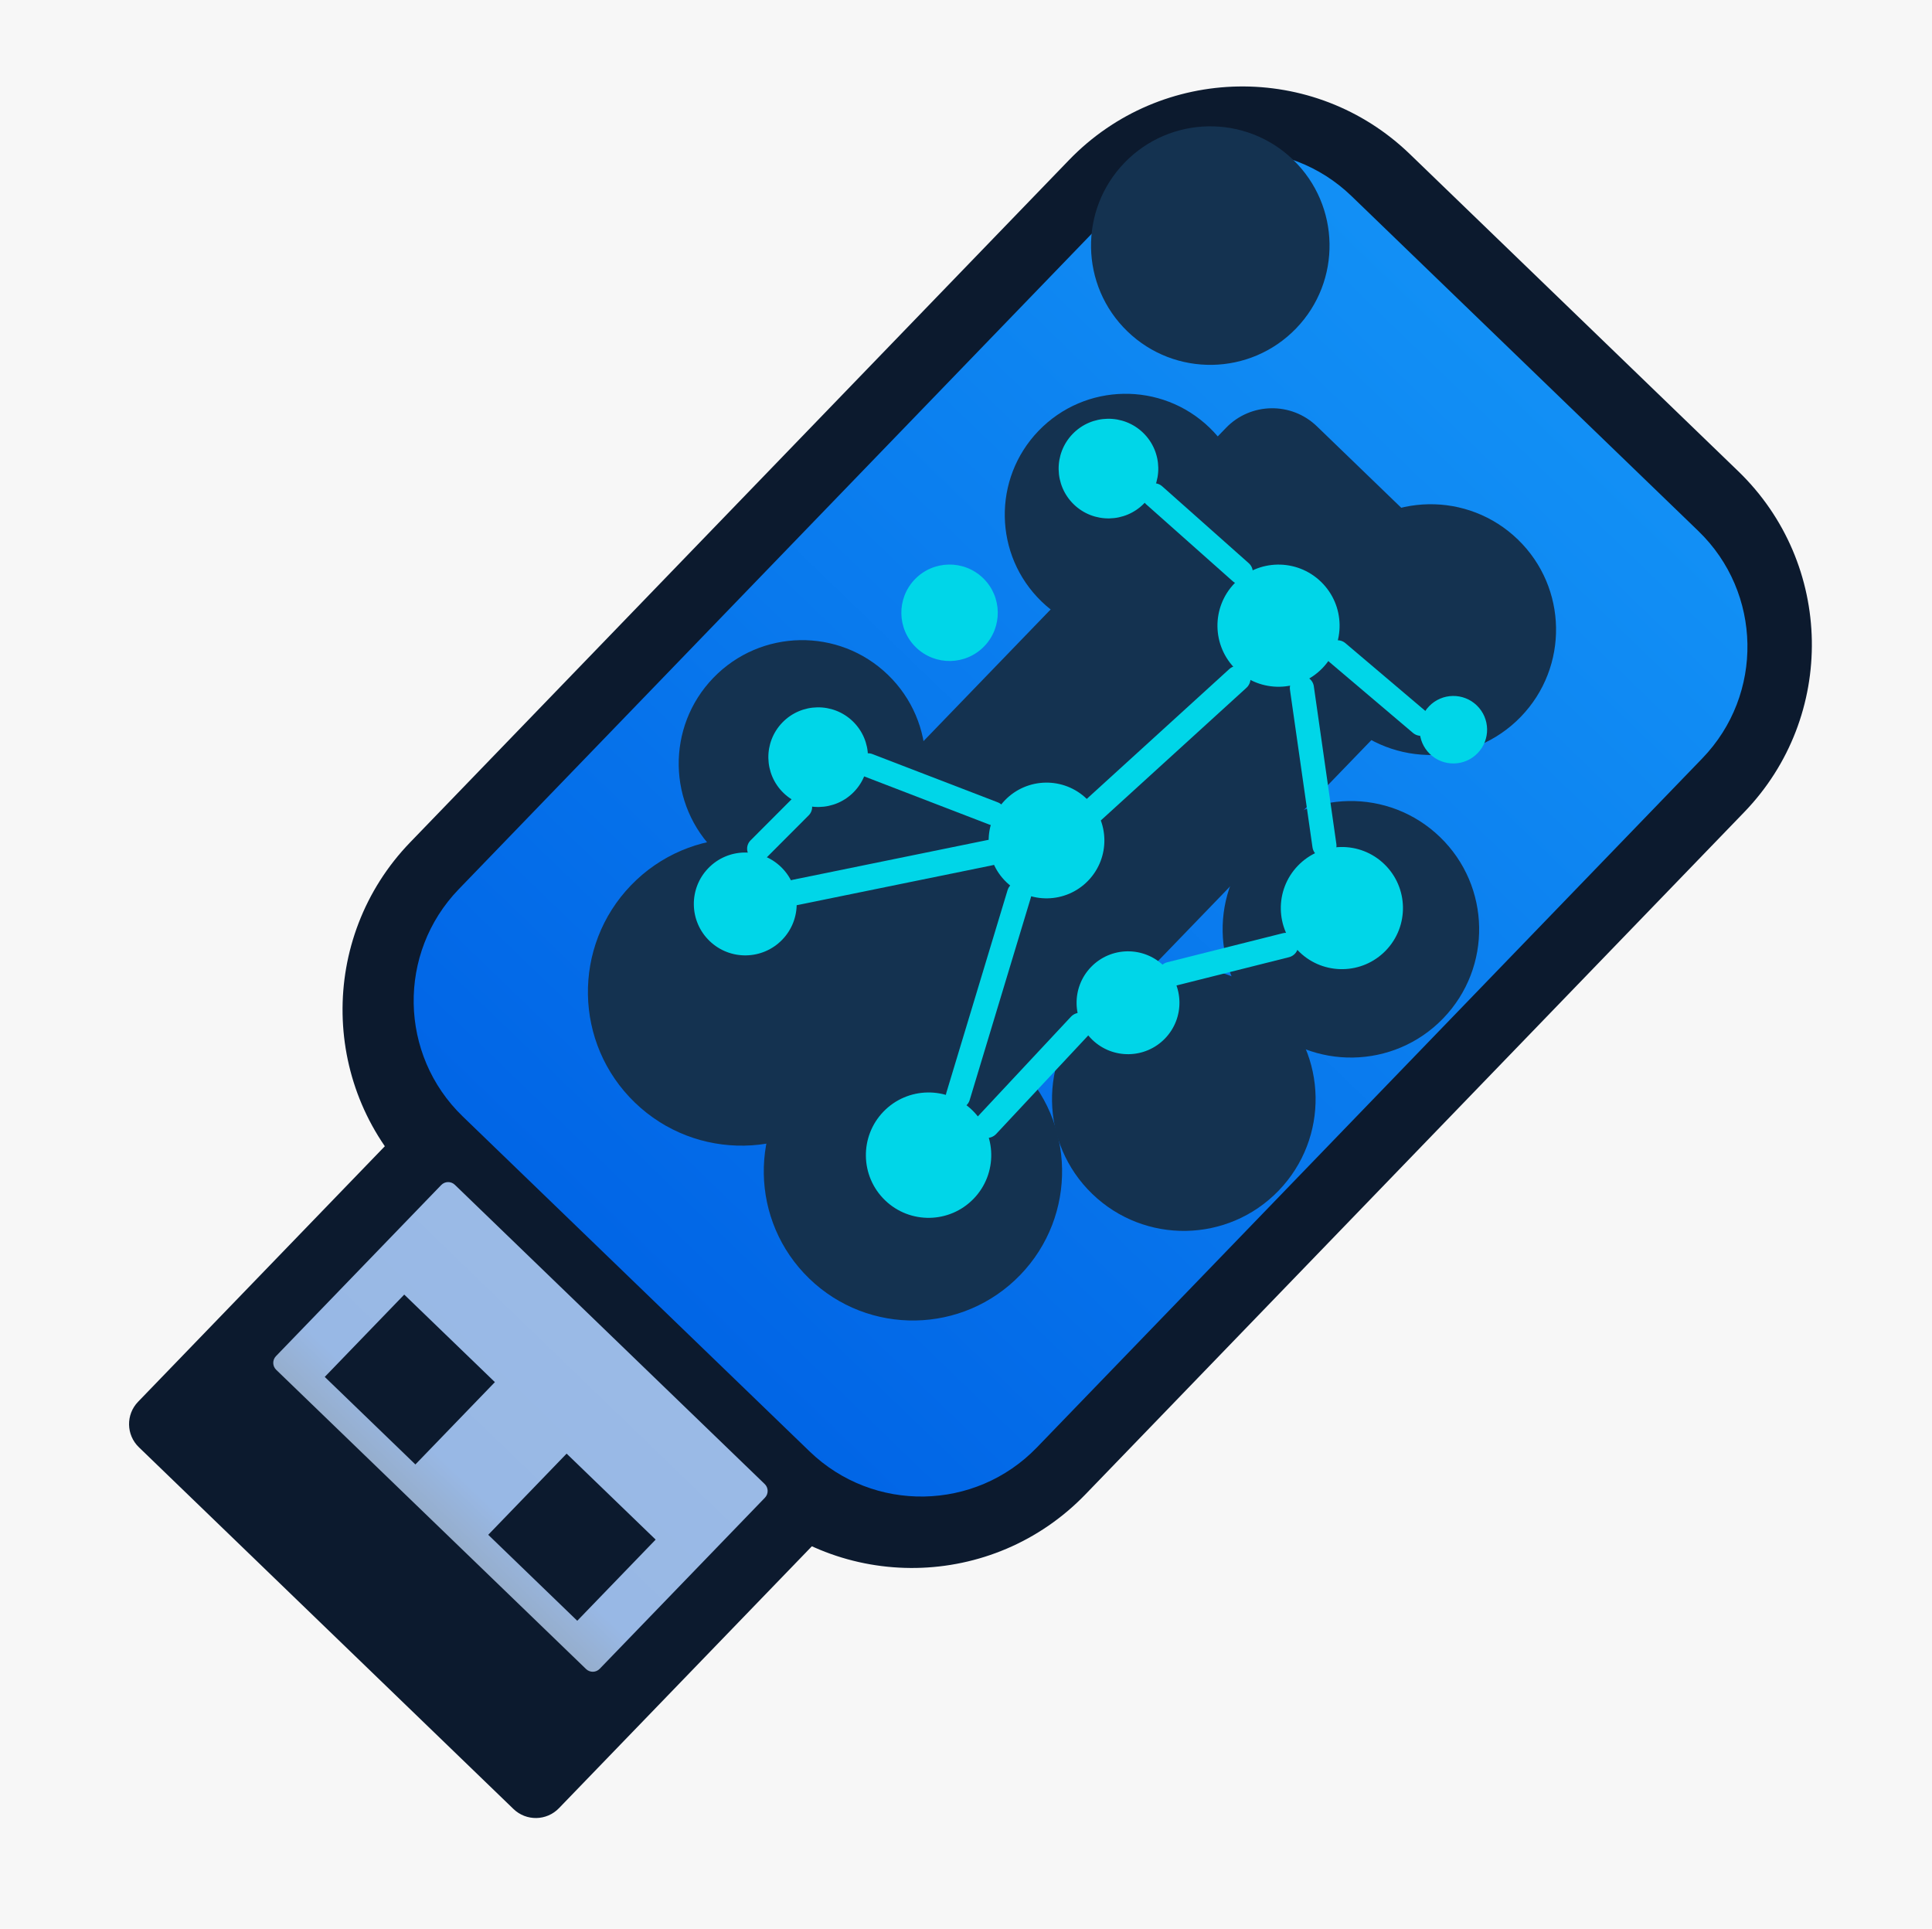
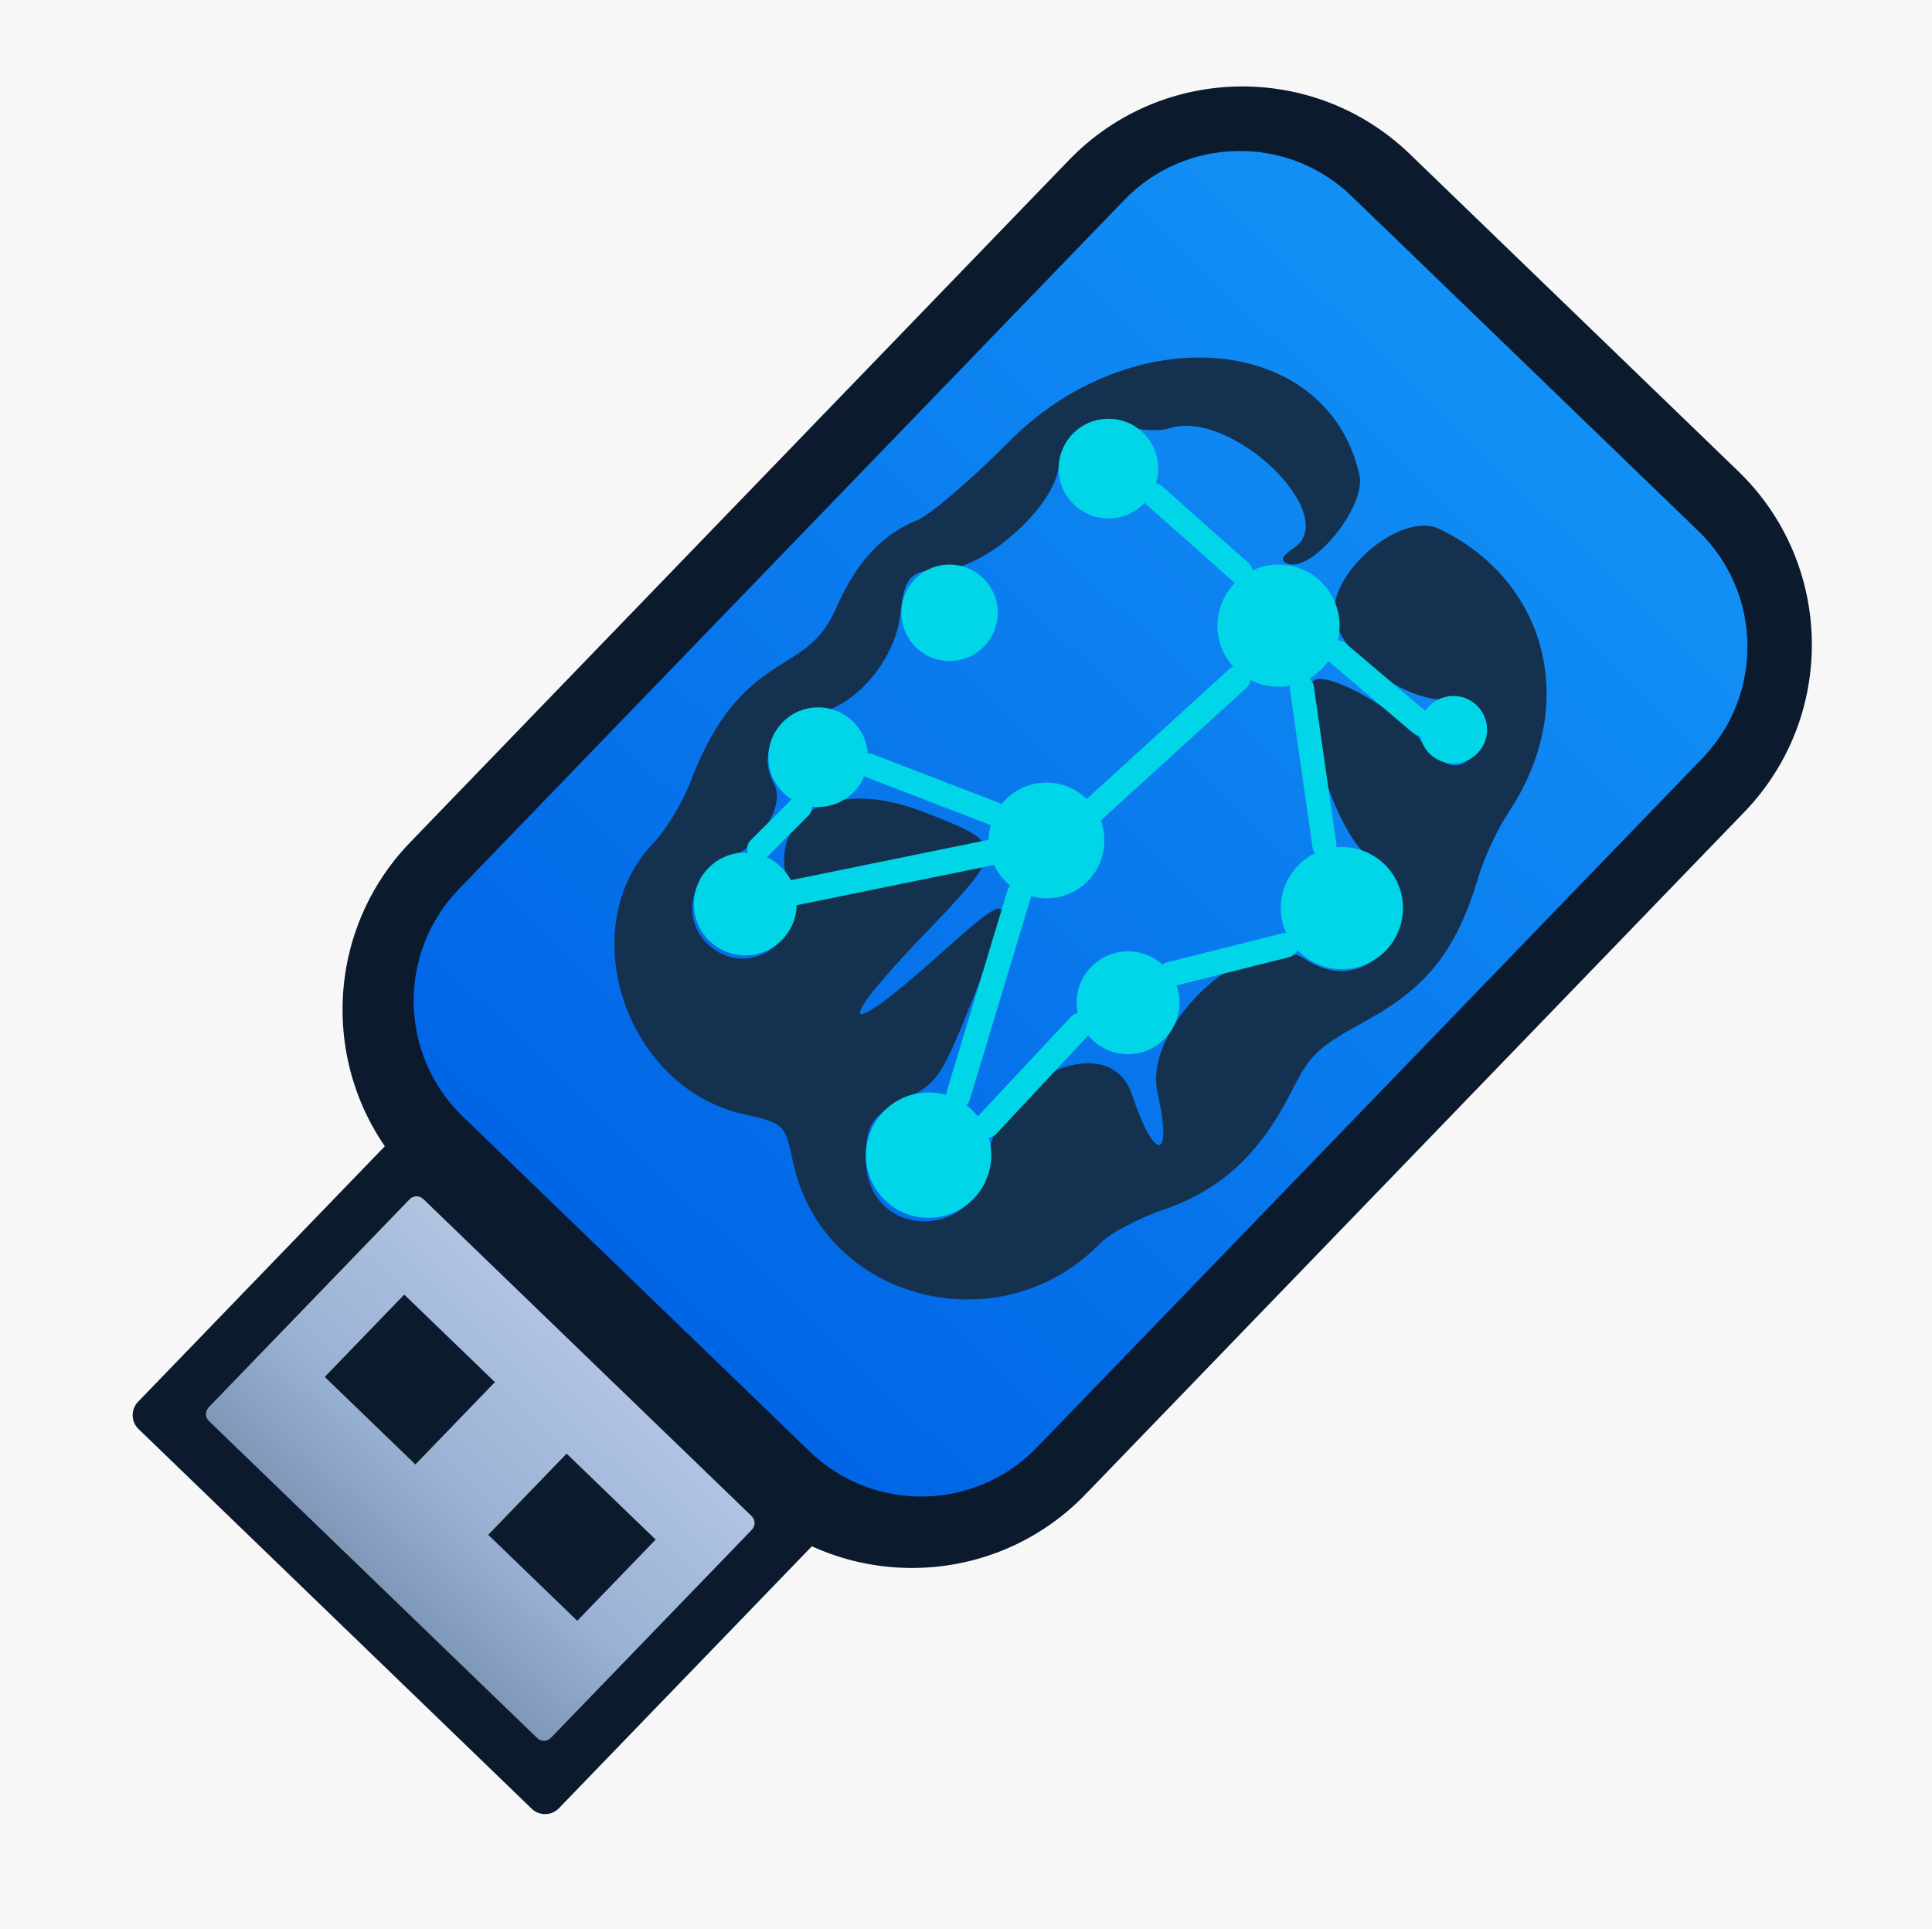
<svg xmlns="http://www.w3.org/2000/svg" viewBox="0 0 601 600" width="601" height="600">
  <defs>
    <linearGradient id="bodyGrad" x1="0.5" y1="0" x2="0.5" y2="1">
      <stop offset="0%" stop-color="#1290f5" />
      <stop offset="100%" stop-color="#0165e6" />
    </linearGradient>
    <linearGradient id="metalGrad" x1="0.5" y1="0" x2="0.5" y2="1">
-       <stop offset="0%" stop-color="#9abae6" />
-       <stop offset="80%" stop-color="#98b8e5" />
-       <stop offset="100%" stop-color="#96aecd" />
+       <stop offset="0%" stop-color="#b0c4e2" />
+       <stop offset="60%" stop-color="#9ab2d4" />
+       <stop offset="100%" stop-color="#8098b8" />
    </linearGradient>
  </defs>
  <rect width="601" height="600" fill="#f7f7f7" />
  <g transform="rotate(44.0, 335.8, 249.1)">
    <rect x="195.0" y="33.0" width="292.0" height="445.0" rx="75.0" fill="#0c1a2e" />
-     <rect x="255.0" y="445.0" width="182.0" height="152.0" rx="10" fill="#0c1a2e" />
+     <rect x="255.0" y="445.0" width="182.0" height="148.0" rx="6" fill="#0c1a2e" />
    <rect x="216.0" y="55.0" width="250.0" height="398.0" rx="50.0" fill="url(#bodyGrad)" />
-     <rect x="276.0" y="470.0" width="140.0" height="80.0" rx="3" fill="url(#metalGrad)" />
+     <rect x="272.0" y="480.0" width="148.0" height="96.0" rx="3" fill="url(#metalGrad)" />
    <rect x="291.4" y="505.5" width="39.2" height="35.6" fill="#0c1a2e" />
    <rect x="362.1" y="506.0" width="38.5" height="35.1" fill="#0c1a2e" />
-     <rect x="288.0" y="114.0" width="100.0" height="260.0" rx="20" fill="#143250" />
-     <circle cx="245.1" cy="96.6" r="37.1" fill="#143250" />
-     <circle cx="377.4" cy="134.9" r="39.0" fill="#143250" />
-     <circle cx="424.3" cy="219.2" r="39.9" fill="#143250" />
-     <circle cx="423.6" cy="293.3" r="41.0" fill="#143250" />
-     <circle cx="378.6" cy="368.0" r="46.4" fill="#143250" />
-     <circle cx="301.5" cy="364.9" r="47.8" fill="#143250" />
-     <circle cx="265.7" cy="300.7" r="38.4" fill="#143250" />
-     <circle cx="284.3" cy="175.1" r="37.6" fill="#143250" />
+     <g transform="translate(0,700) scale(0.286885,-0.286885)">
+       <path d="M1247 2055 c-45 -14 -55 -123 -13 -150 31 -20 105 -12 140 16 32 25 55 24 65 -3 13 -34 -5 -49 -48 -42 -40 6 -122 -15 -128 -33 -9 -27 130 -104 174 -97 91 14 119 -111 28 -128 -66 -12 -77 -173 -14 -215 64 -42 51 -57 -18 -21 -68 36 -119 -88 -64 -158 57 -73 -34 -158 -97 -91 -25 27 -27 38 -10 83 10 29 7 42 -28 127 -46 113 -49 113 -57 2 -10 -138 -26 -140 -27 -2 0 140 -2 141 -94 102 -97 -41 -120 -122 -45 -161 53 -27 36 -104 -23 -104 -40 0 -65 40 -48 79 15 38 5 88 -21 96 -37 12 -46 51 -20 86 26 35 22 103 -10 143 -24 31 -24 41 2 67 30 30 38 126 14 162 -23 35 -16 69 17 85 16 7 33 22 38 32 34 63 203 62 187 -1 -3 -13 -1 -19 6 -16 28 9 20 105 -10 124 -131 86 -297 -48 -298 -241 -1 -56 -6 -114 -13 -129 -16 -37 -15 -76 2 -124 12 -33 12 -48 1 -90 -14 -54 -9 -97 20 -165 8 -21 15 -52 15 -70 0 -127 162 -212 274 -144 40 24 40 24 77 -1 127 -84 299 14 299 170 0 14 11 48 25 75 29 58 32 114 10 186 -14 45 -13 54 5 113 22 71 17 121 -19 192 -11 20 -23 55 -27 76 -24 136 -142 211 -267 170z" fill="#143250" />
+     </g>
    <line x1="342.4" y1="282.9" x2="372.5" y2="341.5" stroke="#00d6e8" stroke-width="7.6" stroke-linecap="round" />
    <line x1="344.8" y1="187.5" x2="340.9" y2="248.3" stroke="#00d6e8" stroke-width="7.9" stroke-linecap="round" />
    <line x1="327.0" y1="280.0" x2="292.0" y2="331.0" stroke="#00d6e8" stroke-width="8.0" stroke-linecap="round" />
    <line x1="361.2" y1="175.8" x2="400.3" y2="206.2" stroke="#00d6e8" stroke-width="7.5" stroke-linecap="round" />
    <line x1="384.5" y1="299.2" x2="385.2" y2="341.7" stroke="#00d6e8" stroke-width="7.9" stroke-linecap="round" />
    <line x1="319.3" y1="270.5" x2="280.8" y2="286.8" stroke="#00d6e8" stroke-width="7.4" stroke-linecap="round" />
    <line x1="413.2" y1="236.8" x2="393.6" y2="268.3" stroke="#00d6e8" stroke-width="7.7" stroke-linecap="round" />
    <line x1="322.5" y1="163.1" x2="286.5" y2="164.6" stroke="#00d6e8" stroke-width="7.5" stroke-linecap="round" />
    <line x1="395.5" y1="158.0" x2="361.5" y2="160.2" stroke="#00d6e8" stroke-width="7.7" stroke-linecap="round" />
    <line x1="274.7" y1="310.8" x2="274.4" y2="329.1" stroke="#00d6e8" stroke-width="7.3" stroke-linecap="round" />
    <circle cx="378.6" cy="361.0" r="19.5" fill="#00d6e8" />
    <circle cx="417.7" cy="216.4" r="19.0" fill="#00d6e8" />
    <circle cx="342.5" cy="166.9" r="19.0" fill="#00d6e8" />
    <circle cx="337.0" cy="265.1" r="18.0" fill="#00d6e8" />
    <circle cx="283.3" cy="344.4" r="16.0" fill="#00d6e8" />
    <circle cx="270.5" cy="168.5" r="15.5" fill="#00d6e8" />
    <circle cx="266.1" cy="235.1" r="15.0" fill="#00d6e8" />
    <circle cx="390.3" cy="283.8" r="16.0" fill="#00d6e8" />
    <circle cx="267.9" cy="295.8" r="15.5" fill="#00d6e8" />
    <circle cx="404.1" cy="152.4" r="10.5" fill="#00d6e8" />
  </g>
</svg>
